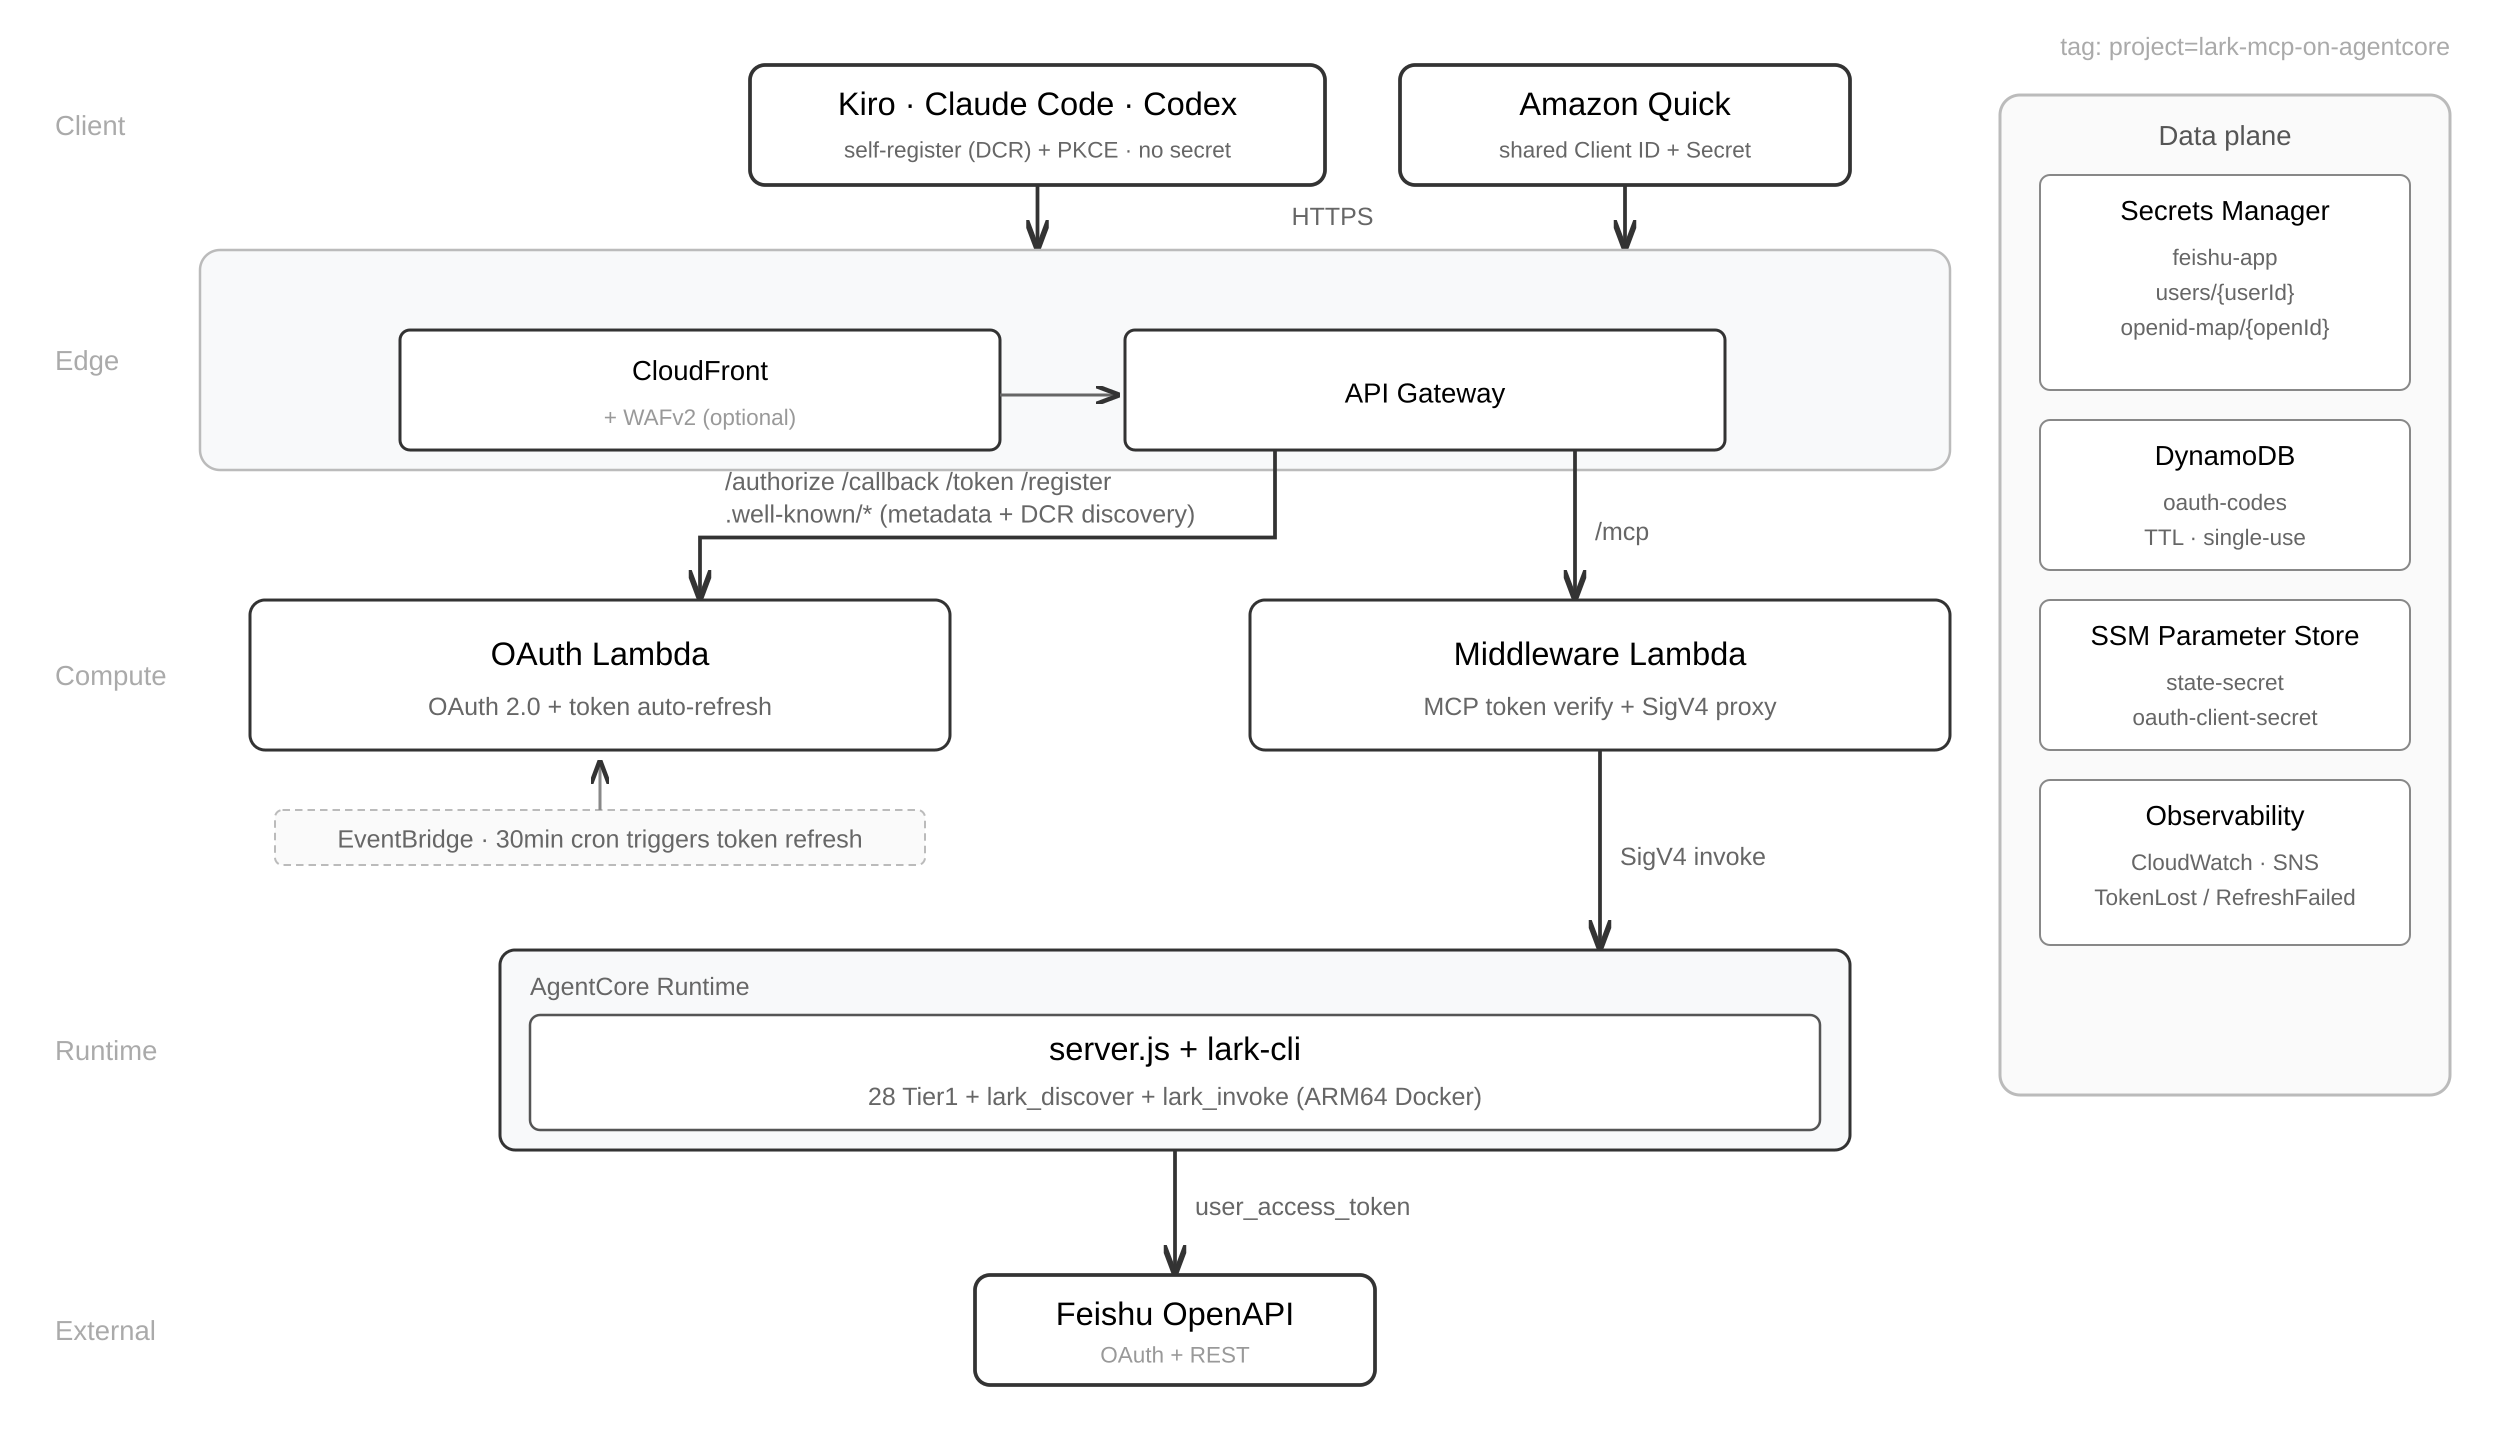
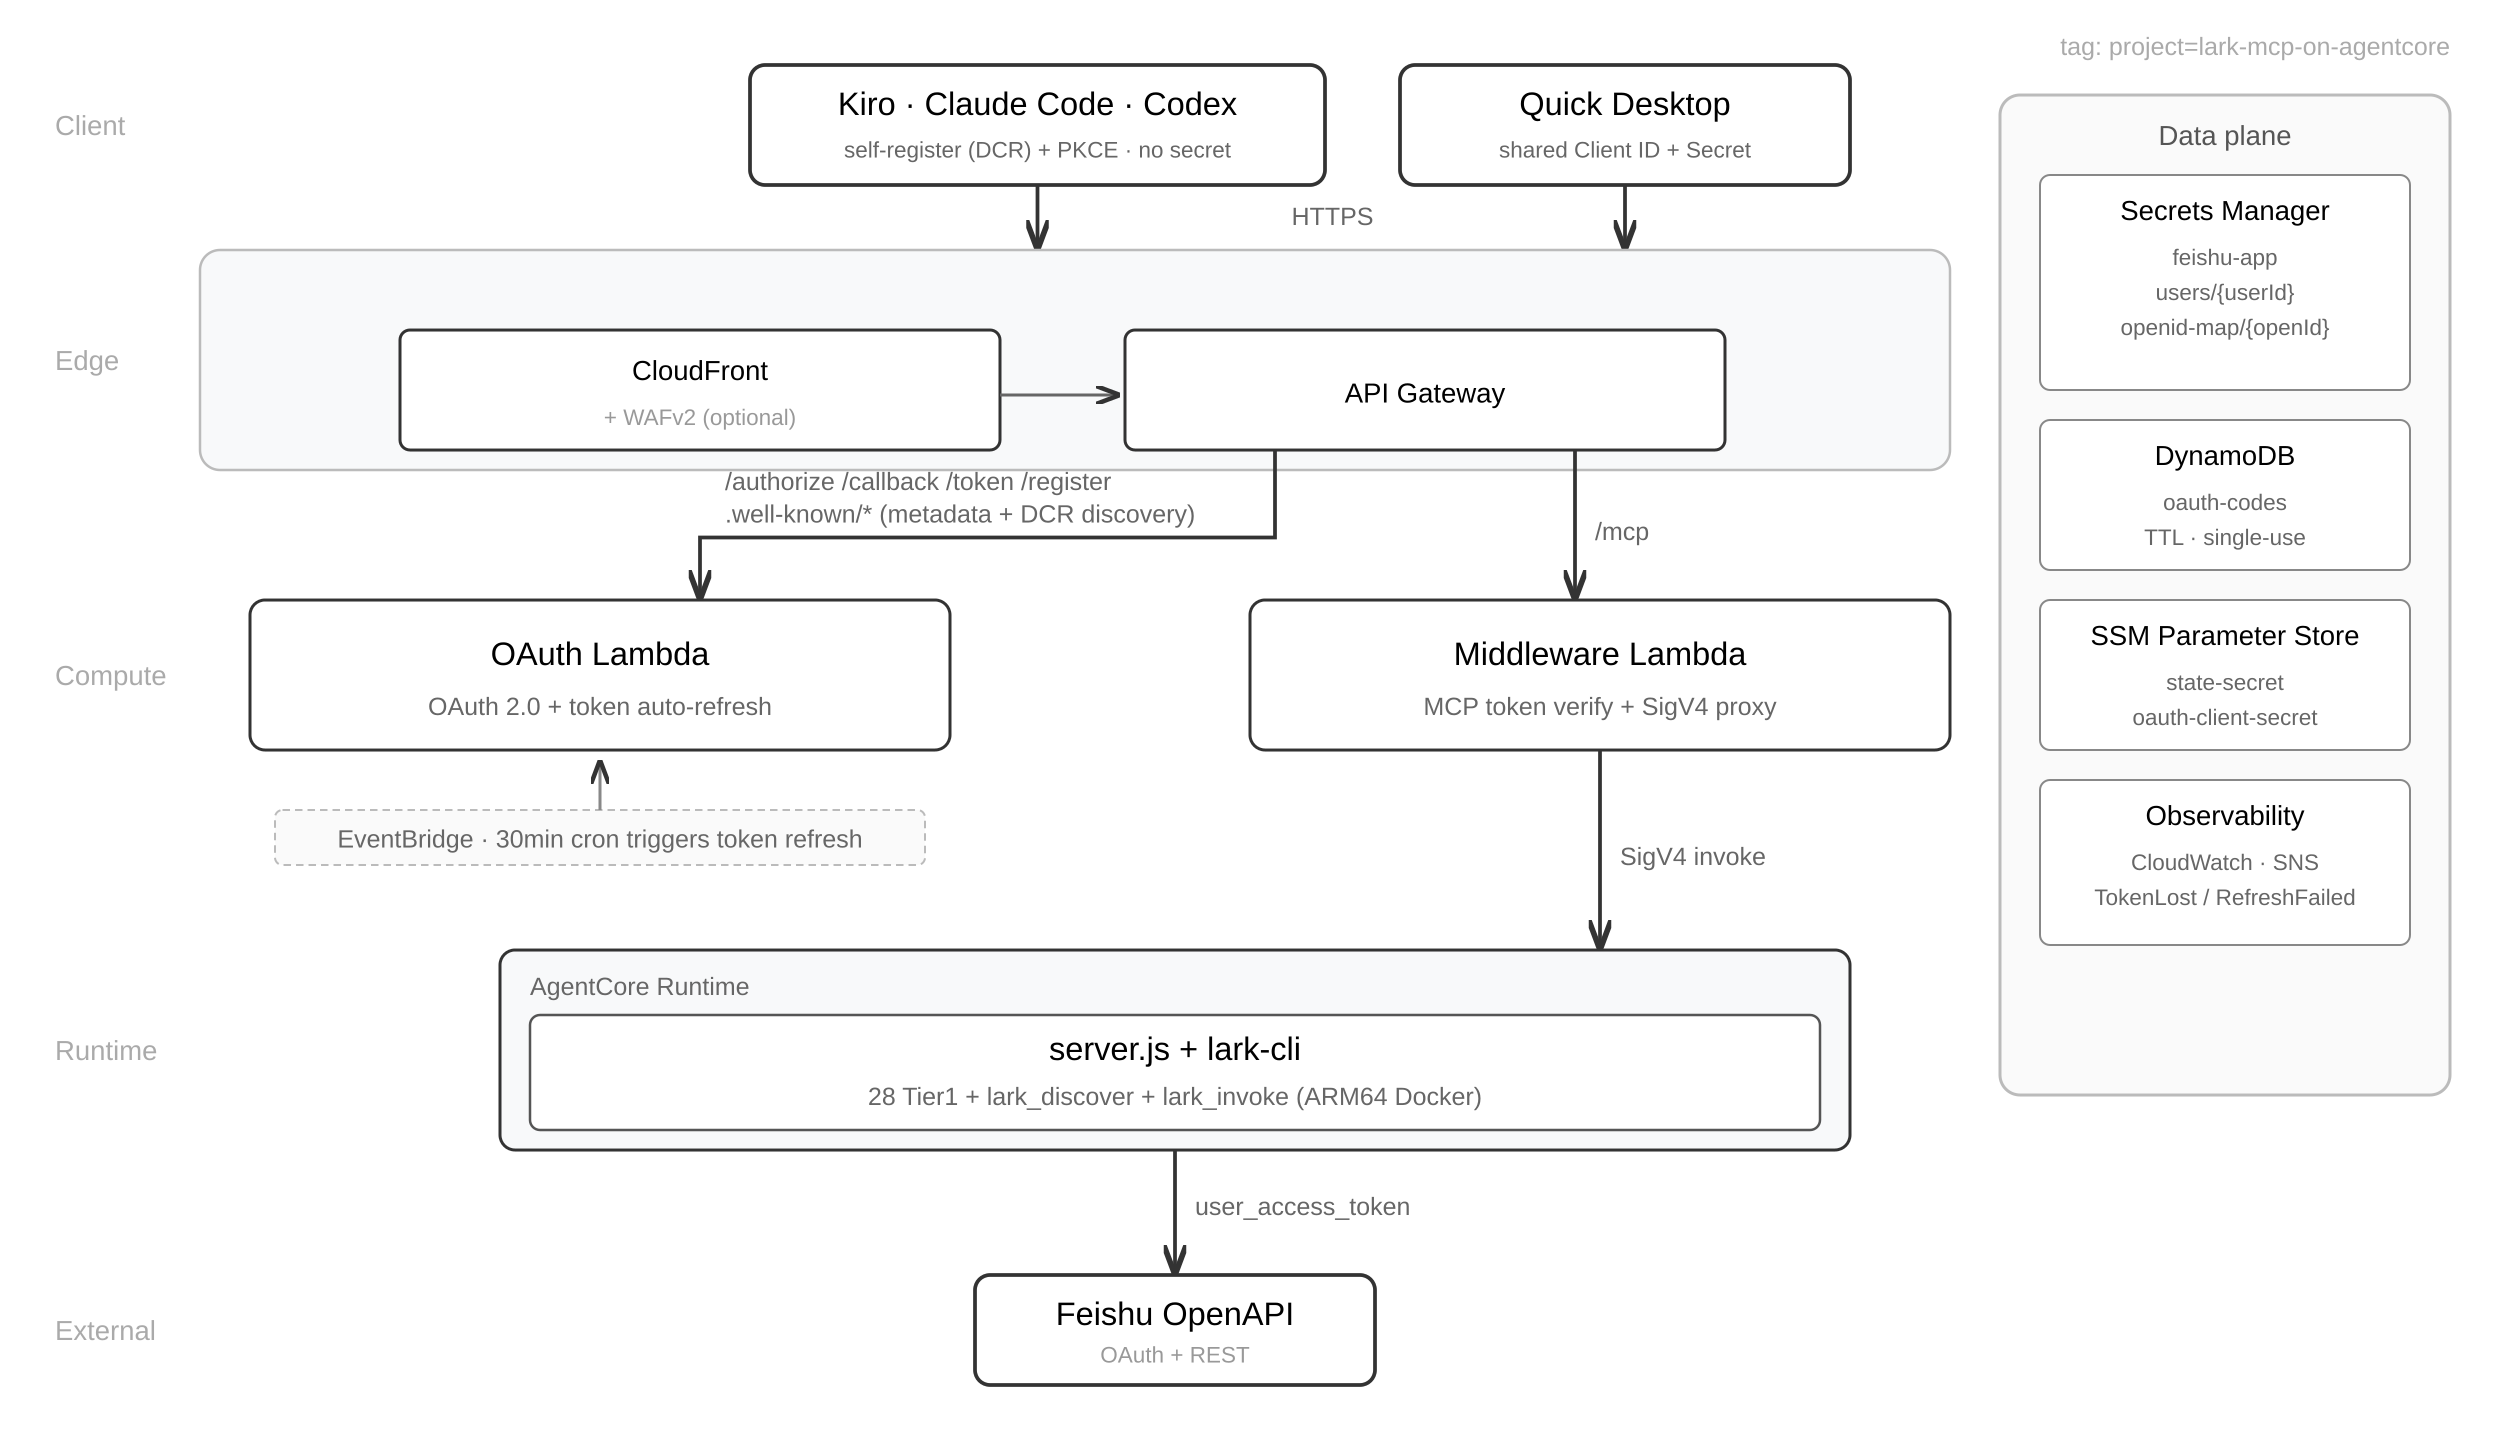
<svg xmlns="http://www.w3.org/2000/svg" viewBox="0 0 1000 580" font-family="-apple-system, BlinkMacSystemFont, 'PingFang SC', 'Hiragino Sans GB', 'Microsoft YaHei', 'Segoe UI', Arial, sans-serif" font-size="12">
  <defs>
    <marker id="arr" markerWidth="8" markerHeight="6" refX="8" refY="3" orient="auto">
      <path d="M0,0 L8,3 L0,6" fill="none" stroke="#333" stroke-width="1.5" />
    </marker>
  </defs>
  <rect width="1000" height="580" fill="#fff" />
  <text x="980" y="22" text-anchor="end" fill="#aaa" font-size="10">tag: project=lark-mcp-on-agentcore</text>
  <text x="22" y="54" fill="#aaa" font-size="11">Client</text>
  <text x="22" y="148" fill="#aaa" font-size="11">Edge</text>
  <text x="22" y="274" fill="#aaa" font-size="11">Compute</text>
  <text x="22" y="424" fill="#aaa" font-size="11">Runtime</text>
  <text x="22" y="536" fill="#aaa" font-size="11">External</text>
  <rect x="800" y="38" width="180" height="400" rx="8" fill="#fafafa" stroke="#bbb" stroke-width="1.2" />
  <text x="890" y="58" text-anchor="middle" font-size="11" font-weight="500" fill="#555">Data plane</text>
  <rect x="816" y="70" width="148" height="86" rx="4" fill="#fff" stroke="#888" stroke-width="0.8" />
  <text x="890" y="88" text-anchor="middle" font-size="11" font-weight="500">Secrets Manager</text>
  <text x="890" y="106" text-anchor="middle" font-size="9" fill="#666">feishu-app</text>
  <text x="890" y="120" text-anchor="middle" font-size="9" fill="#666">users/{userId}</text>
  <text x="890" y="134" text-anchor="middle" font-size="9" fill="#666">openid-map/{openId}</text>
  <rect x="816" y="168" width="148" height="60" rx="4" fill="#fff" stroke="#888" stroke-width="0.8" />
  <text x="890" y="186" text-anchor="middle" font-size="11" font-weight="500">DynamoDB</text>
  <text x="890" y="204" text-anchor="middle" font-size="9" fill="#666">oauth-codes</text>
  <text x="890" y="218" text-anchor="middle" font-size="9" fill="#666">TTL · single-use</text>
  <rect x="816" y="240" width="148" height="60" rx="4" fill="#fff" stroke="#888" stroke-width="0.8" />
  <text x="890" y="258" text-anchor="middle" font-size="11" font-weight="500">SSM Parameter Store</text>
  <text x="890" y="276" text-anchor="middle" font-size="9" fill="#666">state-secret</text>
  <text x="890" y="290" text-anchor="middle" font-size="9" fill="#666">oauth-client-secret</text>
  <rect x="816" y="312" width="148" height="66" rx="4" fill="#fff" stroke="#888" stroke-width="0.8" />
  <text x="890" y="330" text-anchor="middle" font-size="11" font-weight="500">Observability</text>
  <text x="890" y="348" text-anchor="middle" font-size="9" fill="#666">CloudWatch · SNS</text>
  <text x="890" y="362" text-anchor="middle" font-size="9" fill="#666">TokenLost / RefreshFailed</text>
  <rect x="300" y="26" width="230" height="48" rx="6" fill="#fff" stroke="#333" stroke-width="1.5" />
  <text x="415" y="46" text-anchor="middle" font-size="13" font-weight="500">Kiro · Claude Code · Codex</text>
  <text x="415" y="63" text-anchor="middle" font-size="9" fill="#666">self-register (DCR) + PKCE · no secret</text>
  <rect x="560" y="26" width="180" height="48" rx="6" fill="#fff" stroke="#333" stroke-width="1.5" />
-   <text x="650" y="46" text-anchor="middle" font-size="13" font-weight="500">Amazon Quick</text>
+   <text x="650" y="46" text-anchor="middle" font-size="13" font-weight="500">Quick Desktop</text>
  <text x="650" y="63" text-anchor="middle" font-size="9" fill="#666">shared Client ID + Secret</text>
  <line x1="415" y1="74" x2="415" y2="100" stroke="#333" stroke-width="1.5" marker-end="url(#arr)" />
  <line x1="650" y1="74" x2="650" y2="100" stroke="#333" stroke-width="1.5" marker-end="url(#arr)" />
  <text x="533" y="90" text-anchor="middle" fill="#666" font-size="10">HTTPS</text>
  <rect x="80" y="100" width="700" height="88" rx="8" fill="#f8f9fa" stroke="#bbb" stroke-width="1" />
  <rect x="160" y="132" width="240" height="48" rx="4" fill="#fff" stroke="#333" stroke-width="1.2" />
  <text x="280" y="152" text-anchor="middle" font-size="11" font-weight="500">CloudFront</text>
  <text x="280" y="170" text-anchor="middle" font-size="9" fill="#999" font-weight="400">+ WAFv2 (optional)</text>
  <line x1="400" y1="158" x2="448" y2="158" stroke="#666" stroke-width="1.2" marker-end="url(#arr)" />
  <rect x="450" y="132" width="240" height="48" rx="4" fill="#fff" stroke="#333" stroke-width="1.2" />
  <text x="570" y="161" text-anchor="middle" font-size="11" font-weight="500">API Gateway</text>
  <path d="M 510 180 L 510 215 L 280 215 L 280 240" stroke="#333" stroke-width="1.5" fill="none" marker-end="url(#arr)" />
  <text x="290" y="196" fill="#666" font-size="10">/authorize /callback /token /register</text>
  <text x="290" y="209" fill="#666" font-size="10">.well-known/* (metadata + DCR discovery)</text>
  <line x1="630" y1="180" x2="630" y2="240" stroke="#333" stroke-width="1.5" marker-end="url(#arr)" />
  <text x="638" y="216" fill="#666" font-size="10">/mcp</text>
  <rect x="100" y="240" width="280" height="60" rx="6" fill="#fff" stroke="#333" stroke-width="1.2" />
  <text x="240" y="266" text-anchor="middle" font-size="13" font-weight="500">OAuth Lambda</text>
  <text x="240" y="286" text-anchor="middle" font-size="10" fill="#666">OAuth 2.0 + token auto-refresh</text>
  <rect x="110" y="324" width="260" height="22" rx="3" fill="#fafafa" stroke="#bbb" stroke-width="0.8" stroke-dasharray="3,2" />
  <text x="240" y="339" text-anchor="middle" font-size="10" fill="#666">EventBridge · 30min cron triggers token refresh</text>
  <line x1="240" y1="324" x2="240" y2="304" stroke="#888" stroke-width="1.2" marker-end="url(#arr)" />
  <rect x="500" y="240" width="280" height="60" rx="6" fill="#fff" stroke="#333" stroke-width="1.2" />
  <text x="640" y="266" text-anchor="middle" font-size="13" font-weight="500">Middleware Lambda</text>
  <text x="640" y="286" text-anchor="middle" font-size="10" fill="#666">MCP token verify + SigV4 proxy</text>
  <line x1="640" y1="300" x2="640" y2="380" stroke="#333" stroke-width="1.5" marker-end="url(#arr)" />
  <text x="648" y="346" fill="#666" font-size="10">SigV4 invoke</text>
  <rect x="200" y="380" width="540" height="80" rx="6" fill="#f8f9fa" stroke="#333" stroke-width="1.2" />
  <text x="212" y="398" fill="#666" font-size="10">AgentCore Runtime</text>
  <rect x="212" y="406" width="516" height="46" rx="4" fill="#fff" stroke="#555" stroke-width="1" />
  <text x="470" y="424" text-anchor="middle" font-size="13" font-weight="500">server.js + lark-cli</text>
  <text x="470" y="442" text-anchor="middle" font-size="10" fill="#666">28 Tier1 + lark_discover + lark_invoke (ARM64 Docker)</text>
  <line x1="470" y1="460" x2="470" y2="510" stroke="#333" stroke-width="1.5" marker-end="url(#arr)" />
  <text x="478" y="486" fill="#666" font-size="10">user_access_token</text>
  <rect x="390" y="510" width="160" height="44" rx="6" fill="#fff" stroke="#333" stroke-width="1.5" />
  <text x="470" y="530" text-anchor="middle" font-size="13" font-weight="500">Feishu OpenAPI</text>
  <text x="470" y="545" text-anchor="middle" font-size="9" fill="#999">OAuth + REST</text>
</svg>
